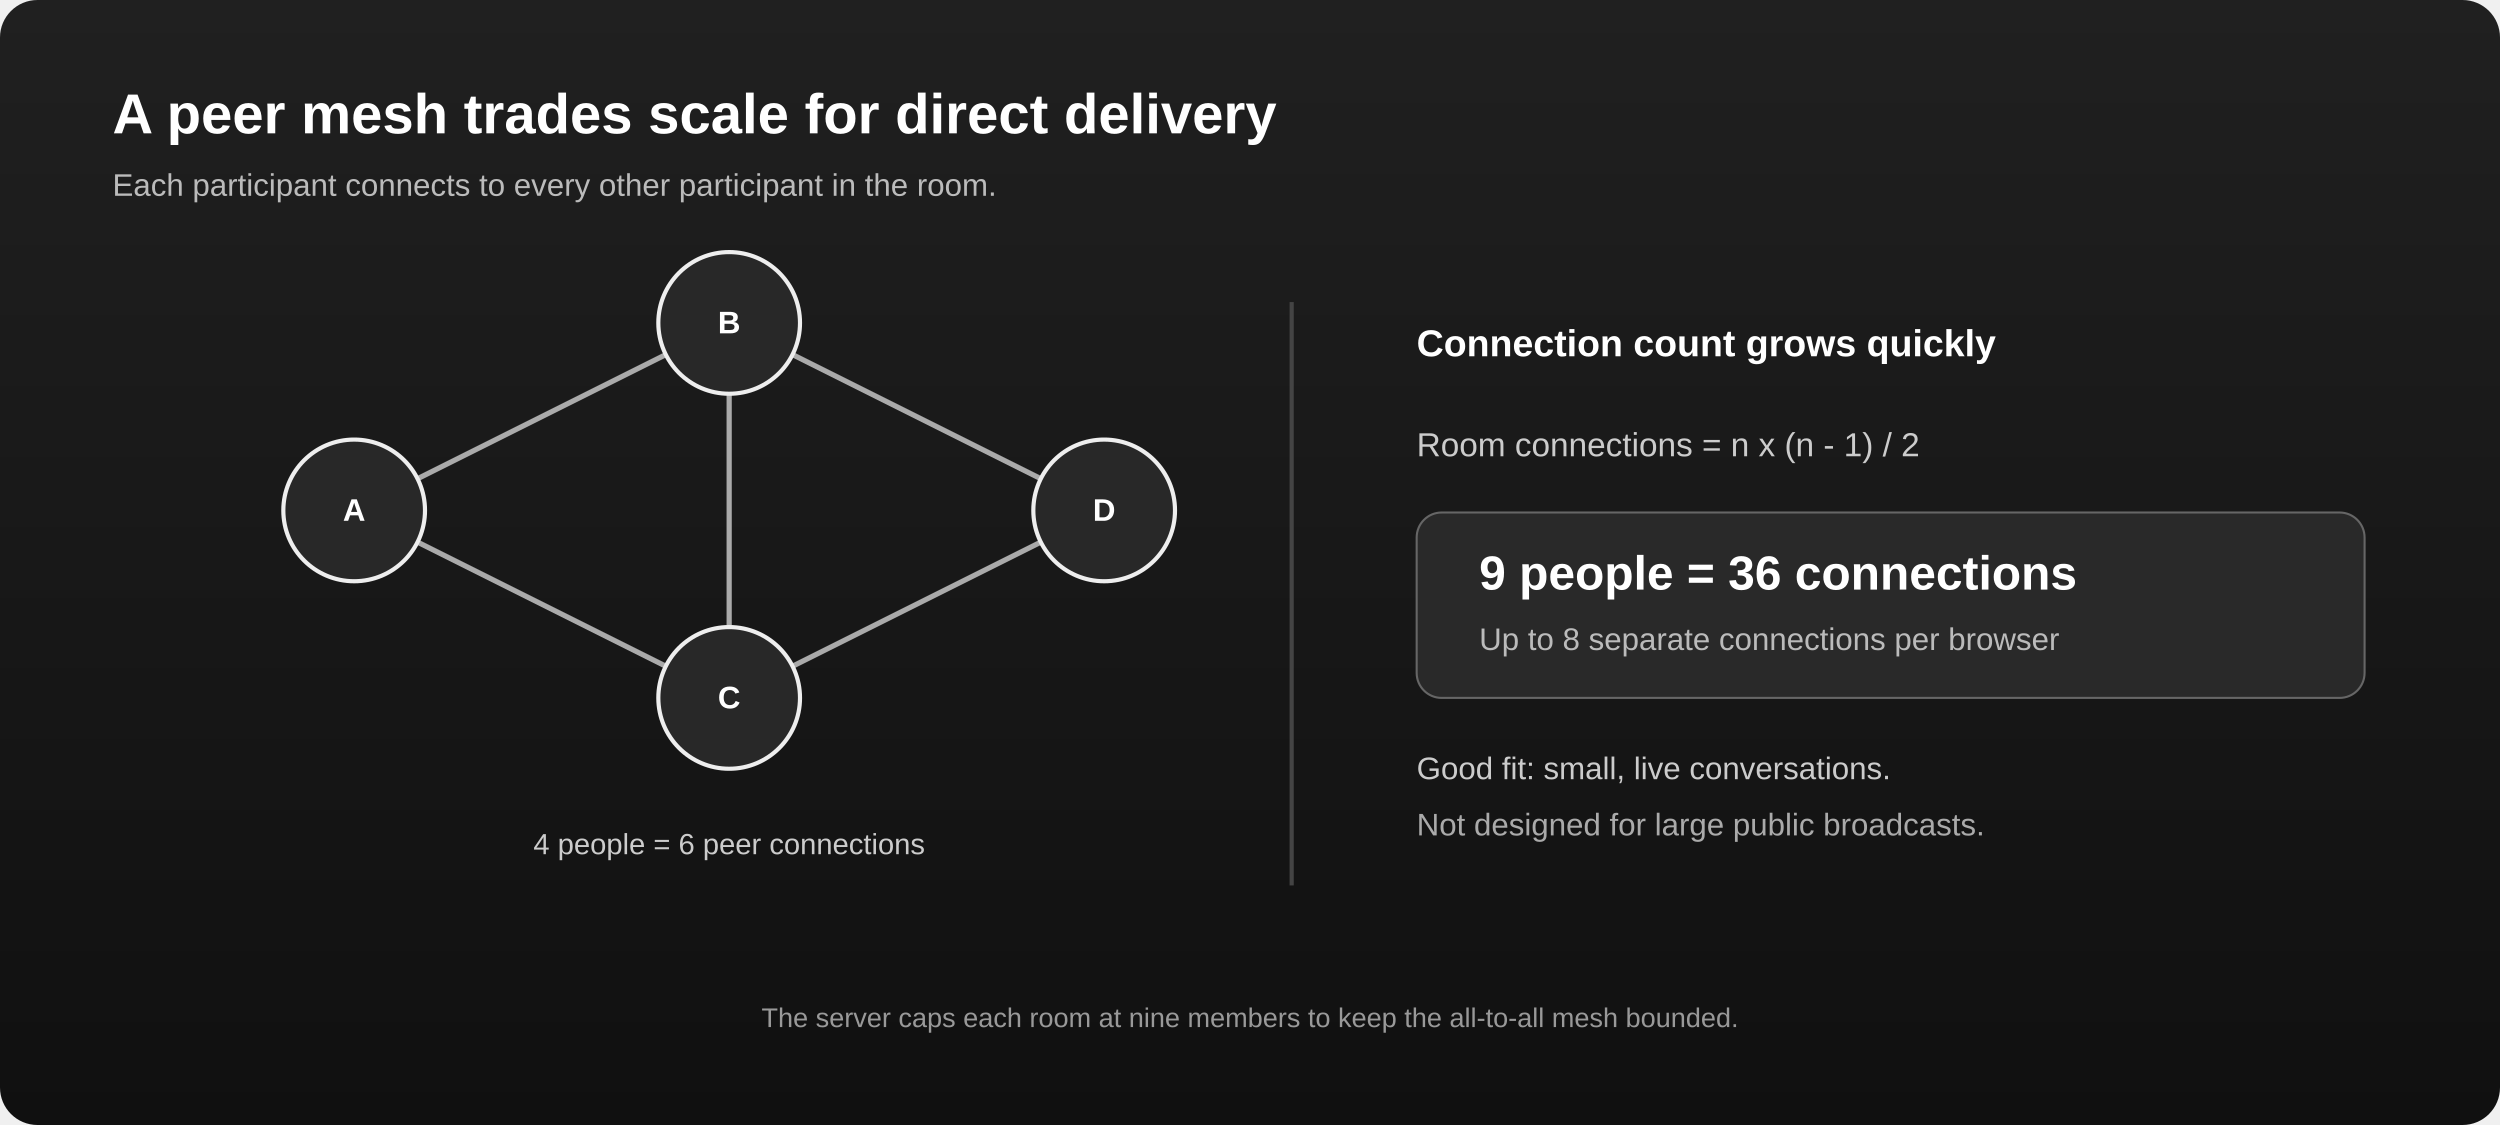
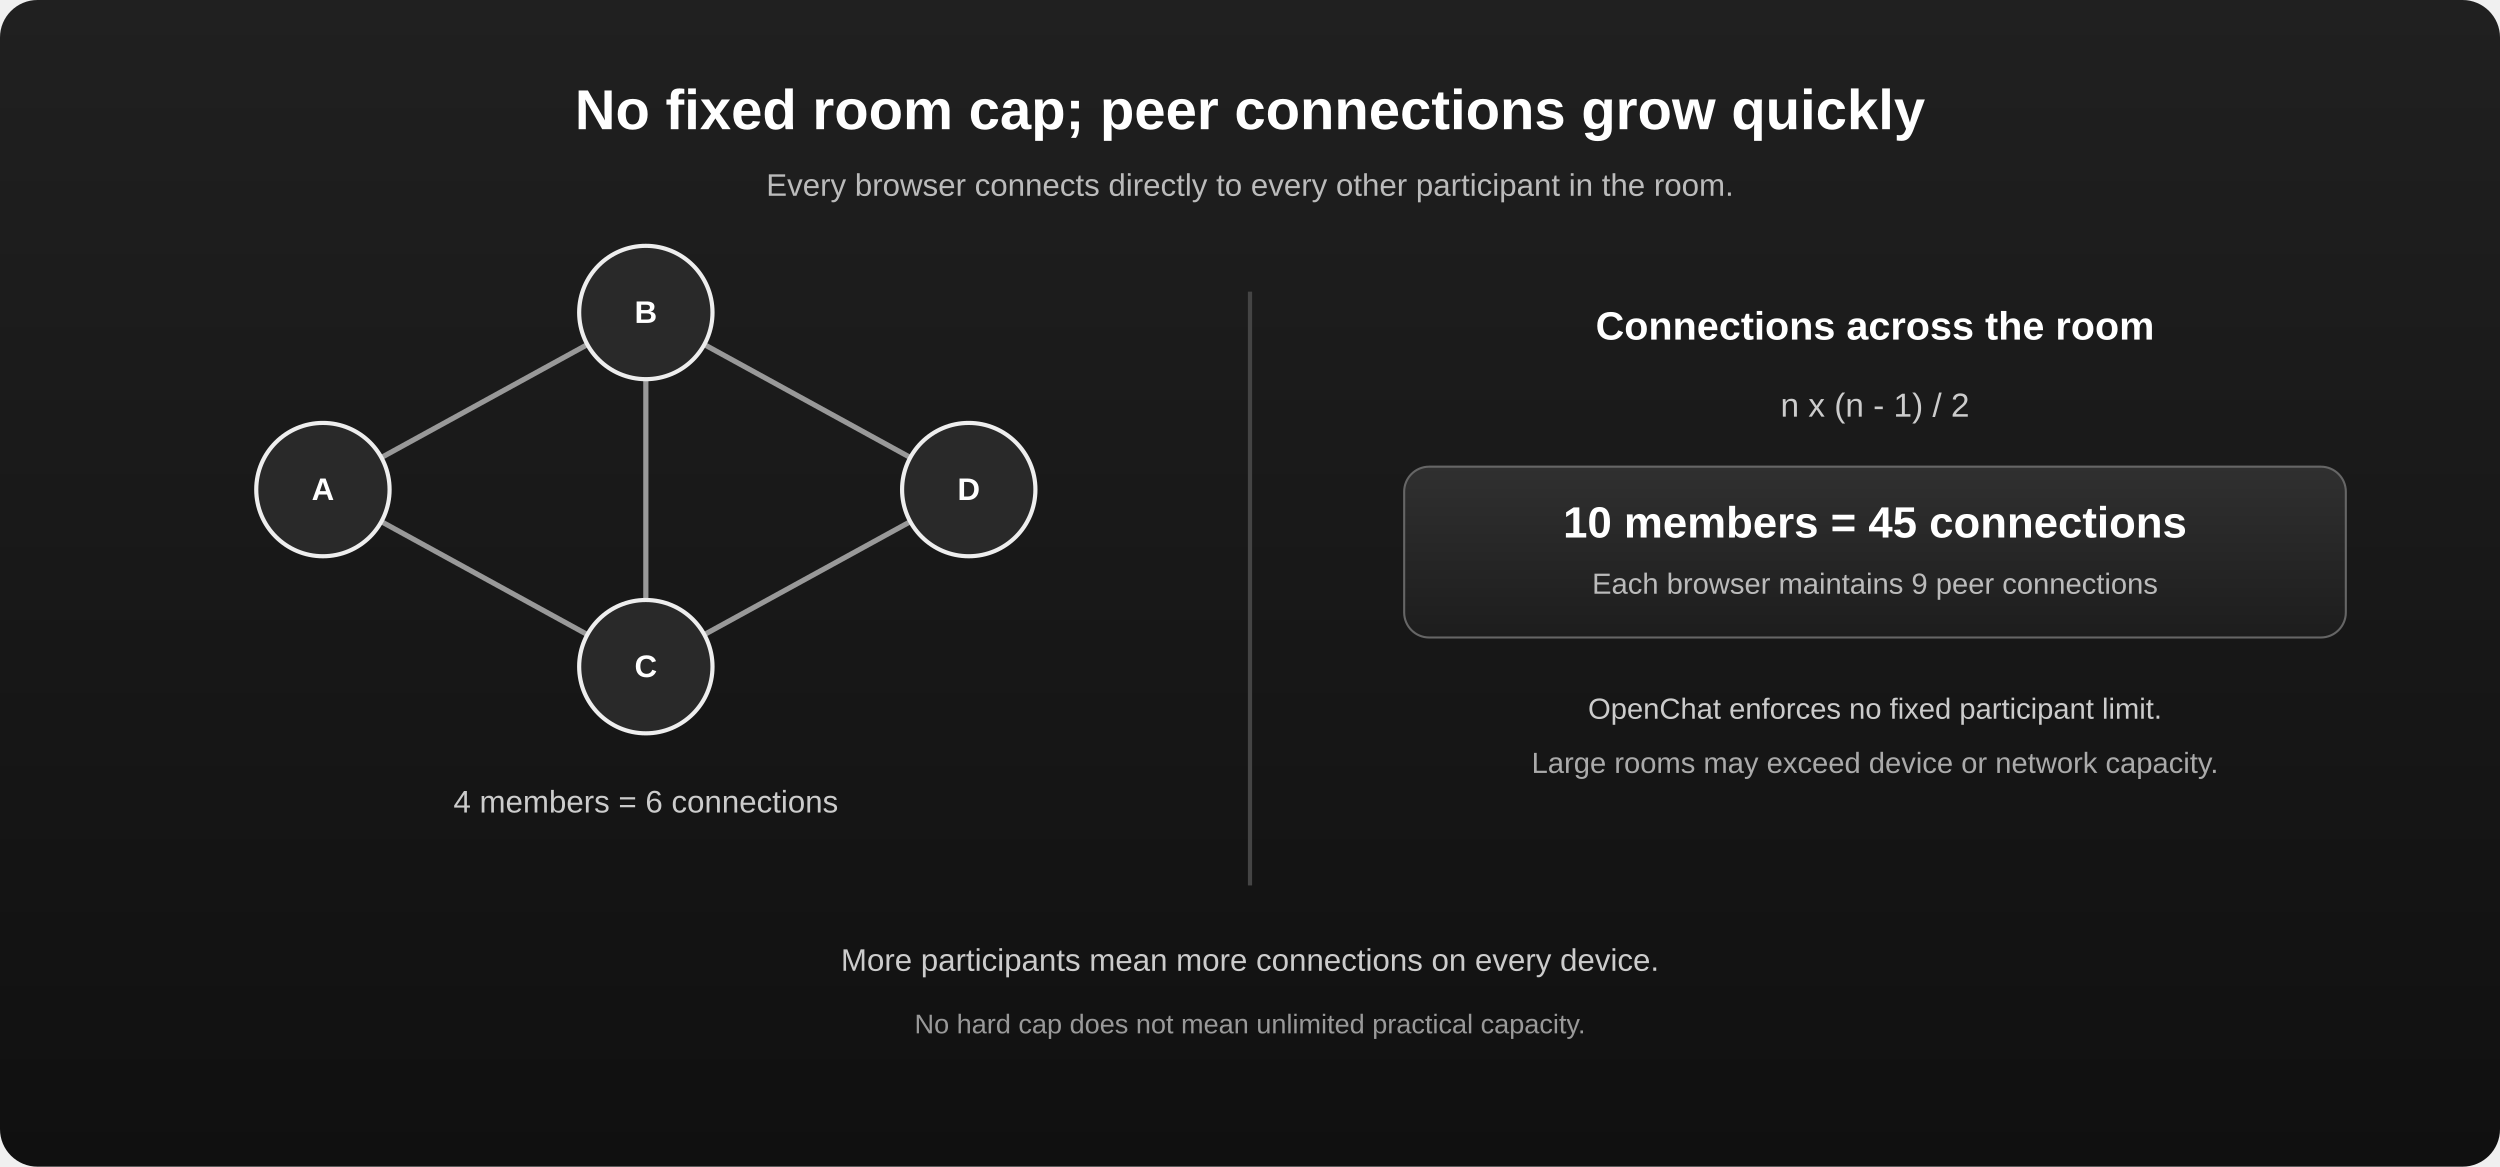
- <svg xmlns="http://www.w3.org/2000/svg" width="1200" height="540" viewBox="0 0 1200 540" role="img" aria-labelledby="title description">
+ <svg xmlns="http://www.w3.org/2000/svg" width="1200" height="560" viewBox="0 0 1200 560" role="img" aria-labelledby="title description">
  <defs>
    <linearGradient id="bg" x2="0" y2="1">
      <stop stop-color="#202020" />
      <stop offset="1" stop-color="#101010" />
    </linearGradient>
-     <marker id="arrow" markerWidth="9" markerHeight="9" refX="8" refY="4.5" orient="auto-start-reverse">
-       <path d="M0 0l9 4.5-9 4.5z" fill="#aaa" />
-     </marker>
+     <linearGradient id="card" x2="0" y2="1">
+       <stop stop-color="#303030" />
+       <stop offset="1" stop-color="#1d1d1d" />
+     </linearGradient>
  </defs>
-   <rect width="1200" height="540" rx="18" fill="url(#bg)" />
-   <text x="54" y="64" fill="#fff" font-family="Arial,sans-serif" font-size="27" font-weight="700">A peer mesh trades scale for direct delivery</text>
-   <text x="54" y="94" fill="#bbb" font-family="Arial,sans-serif" font-size="15">Each participant connects to every other participant in the room.</text>
-   <g stroke="#aaa" stroke-width="2.5" fill="none">
-     <path d="M170 245L350 155M170 245L350 335M350 155L530 245M350 335L530 245M170 245L350 335M350 155L350 335" />
+   <rect width="1200" height="560" rx="18" fill="url(#bg)" />
+   <text x="600" y="62" fill="#fff" text-anchor="middle" font-family="Arial,sans-serif" font-size="27" font-weight="700">No fixed room cap; peer connections grow quickly</text>
+   <text x="600" y="94" fill="#bbb" text-anchor="middle" font-family="Arial,sans-serif" font-size="15">Every browser connects directly to every other participant in the room.</text>
+   <g stroke="#999" stroke-width="2.5" fill="none">
+     <path d="M155 235L310 150M155 235L310 320M310 150L465 235M310 320L465 235M155 235L310 320M310 150L310 320" />
  </g>
-   <g fill="#282828" stroke="#eee" stroke-width="2">
-     <circle cx="170" cy="245" r="34" />
-     <circle cx="350" cy="155" r="34" />
-     <circle cx="350" cy="335" r="34" />
-     <circle cx="530" cy="245" r="34" />
+   <g fill="#292929" stroke="#eee" stroke-width="2">
+     <circle cx="155" cy="235" r="32" />
+     <circle cx="310" cy="150" r="32" />
+     <circle cx="310" cy="320" r="32" />
+     <circle cx="465" cy="235" r="32" />
  </g>
  <g fill="#fff" text-anchor="middle" font-family="Arial,sans-serif" font-size="15" font-weight="700">
-     <text x="170" y="250">A</text>
-     <text x="350" y="160">B</text>
-     <text x="350" y="340">C</text>
-     <text x="530" y="250">D</text>
+     <text x="155" y="240">A</text>
+     <text x="310" y="155">B</text>
+     <text x="310" y="325">C</text>
+     <text x="465" y="240">D</text>
  </g>
-   <text x="350" y="410" fill="#ccc" text-anchor="middle" font-family="Arial,sans-serif" font-size="14">4 people = 6 peer connections</text>
-   <path d="M620 145v280" stroke="#444" stroke-width="2" />
-   <text x="680" y="171" fill="#fff" font-family="Arial,sans-serif" font-size="18" font-weight="700">Connection count grows quickly</text>
-   <text x="680" y="219" fill="#ccc" font-family="Arial,sans-serif" font-size="16">Room connections = n x (n - 1) / 2</text>
-   <rect x="680" y="246" width="455" height="89" rx="12" fill="#292929" stroke="#666" />
-   <text x="710" y="283" fill="#fff" font-family="Arial,sans-serif" font-size="23" font-weight="700">9 people = 36 connections</text>
-   <text x="710" y="312" fill="#bbb" font-family="Arial,sans-serif" font-size="15">Up to 8 separate connections per browser</text>
-   <text x="680" y="374" fill="#ccc" font-family="Arial,sans-serif" font-size="15">Good fit: small, live conversations.</text>
-   <text x="680" y="401" fill="#aaa" font-family="Arial,sans-serif" font-size="15">Not designed for large public broadcasts.</text>
-   <text x="600" y="493" fill="#999" text-anchor="middle" font-family="Arial,sans-serif" font-size="13">The server caps each room at nine members to keep the all-to-all mesh bounded.</text>
+   <text x="310" y="390" fill="#ccc" text-anchor="middle" font-family="Arial,sans-serif" font-size="15">4 members = 6 connections</text>
+   <path d="M600 140v285" stroke="#444" stroke-width="2" />
+   <text x="900" y="163" fill="#fff" text-anchor="middle" font-family="Arial,sans-serif" font-size="19" font-weight="700">Connections across the room</text>
+   <text x="900" y="200" fill="#ccc" text-anchor="middle" font-family="Arial,sans-serif" font-size="16">n x (n - 1) / 2</text>
+   <rect x="674" y="224" width="452" height="82" rx="12" fill="url(#card)" stroke="#666" />
+   <text x="900" y="258" fill="#fff" text-anchor="middle" font-family="Arial,sans-serif" font-size="21" font-weight="700">10 members = 45 connections</text>
+   <text x="900" y="285" fill="#bbb" text-anchor="middle" font-family="Arial,sans-serif" font-size="14">Each browser maintains 9 peer connections</text>
+   <text x="900" y="345" fill="#ccc" text-anchor="middle" font-family="Arial,sans-serif" font-size="14">OpenChat enforces no fixed participant limit.</text>
+   <text x="900" y="371" fill="#aaa" text-anchor="middle" font-family="Arial,sans-serif" font-size="14">Large rooms may exceed device or network capacity.</text>
+   <text x="600" y="466" fill="#ccc" text-anchor="middle" font-family="Arial,sans-serif" font-size="15">More participants mean more connections on every device.</text>
+   <text x="600" y="496" fill="#999" text-anchor="middle" font-family="Arial,sans-serif" font-size="13">No hard cap does not mean unlimited practical capacity.</text>
</svg>
